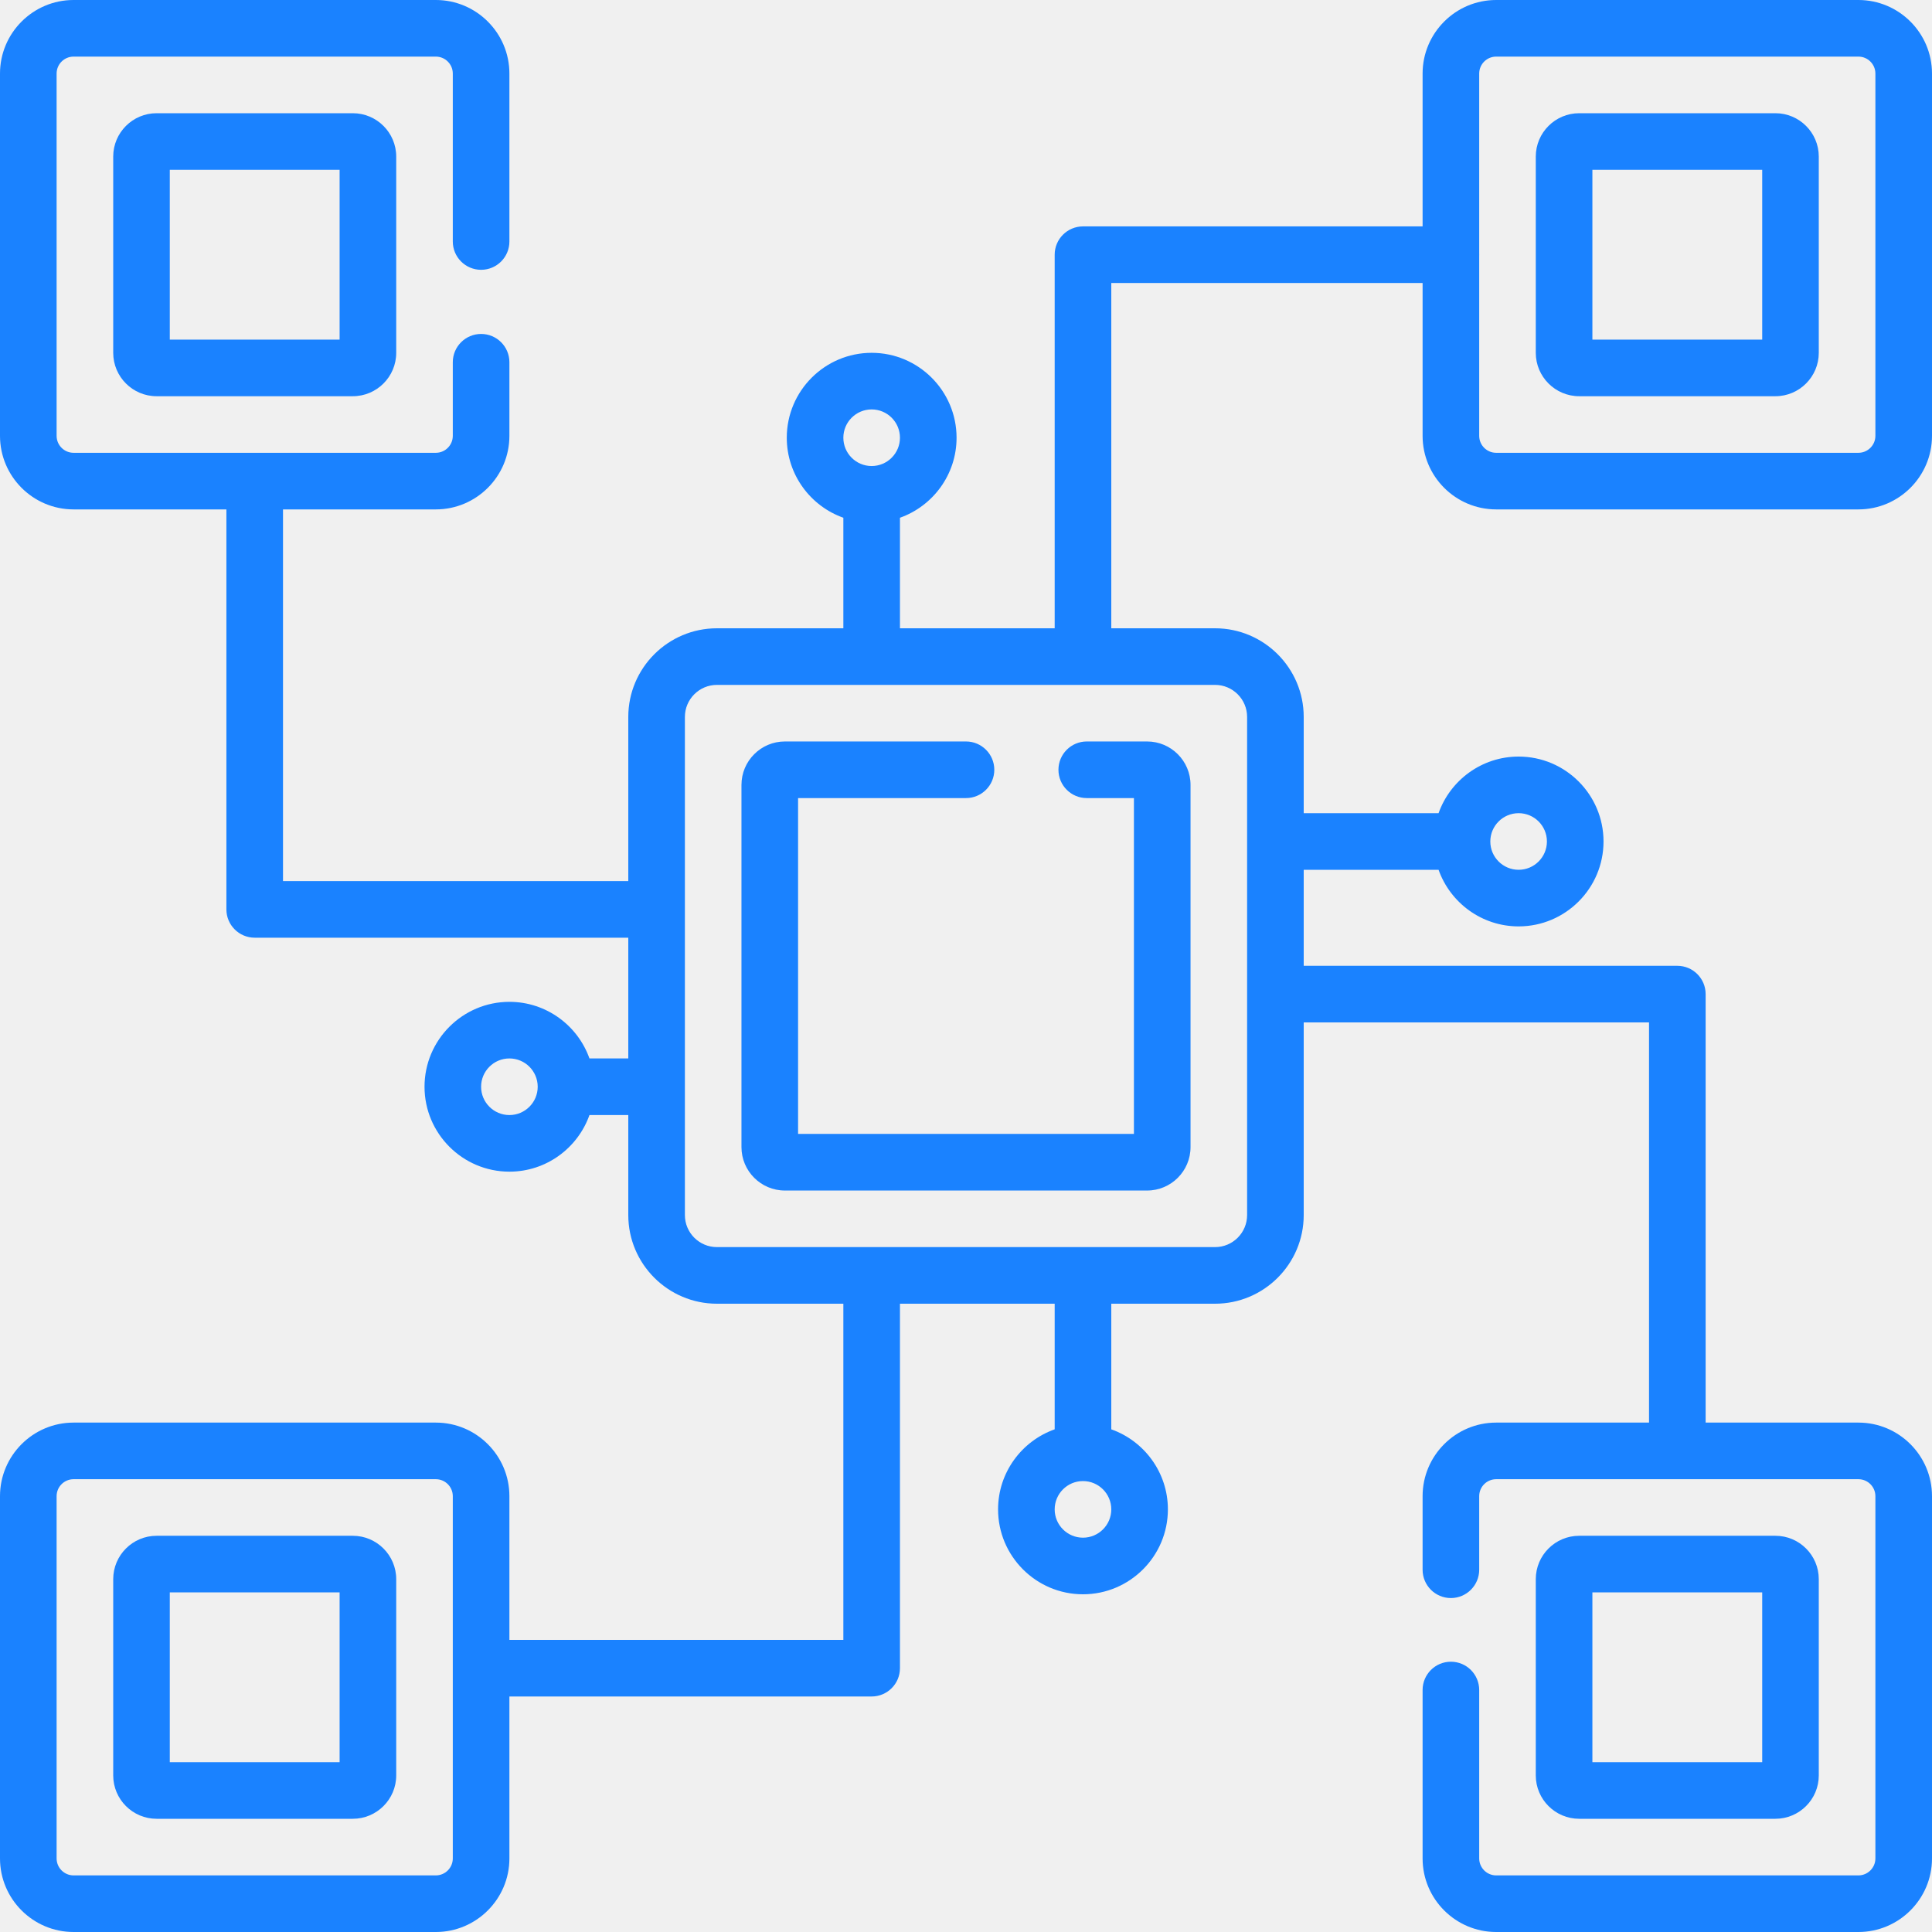
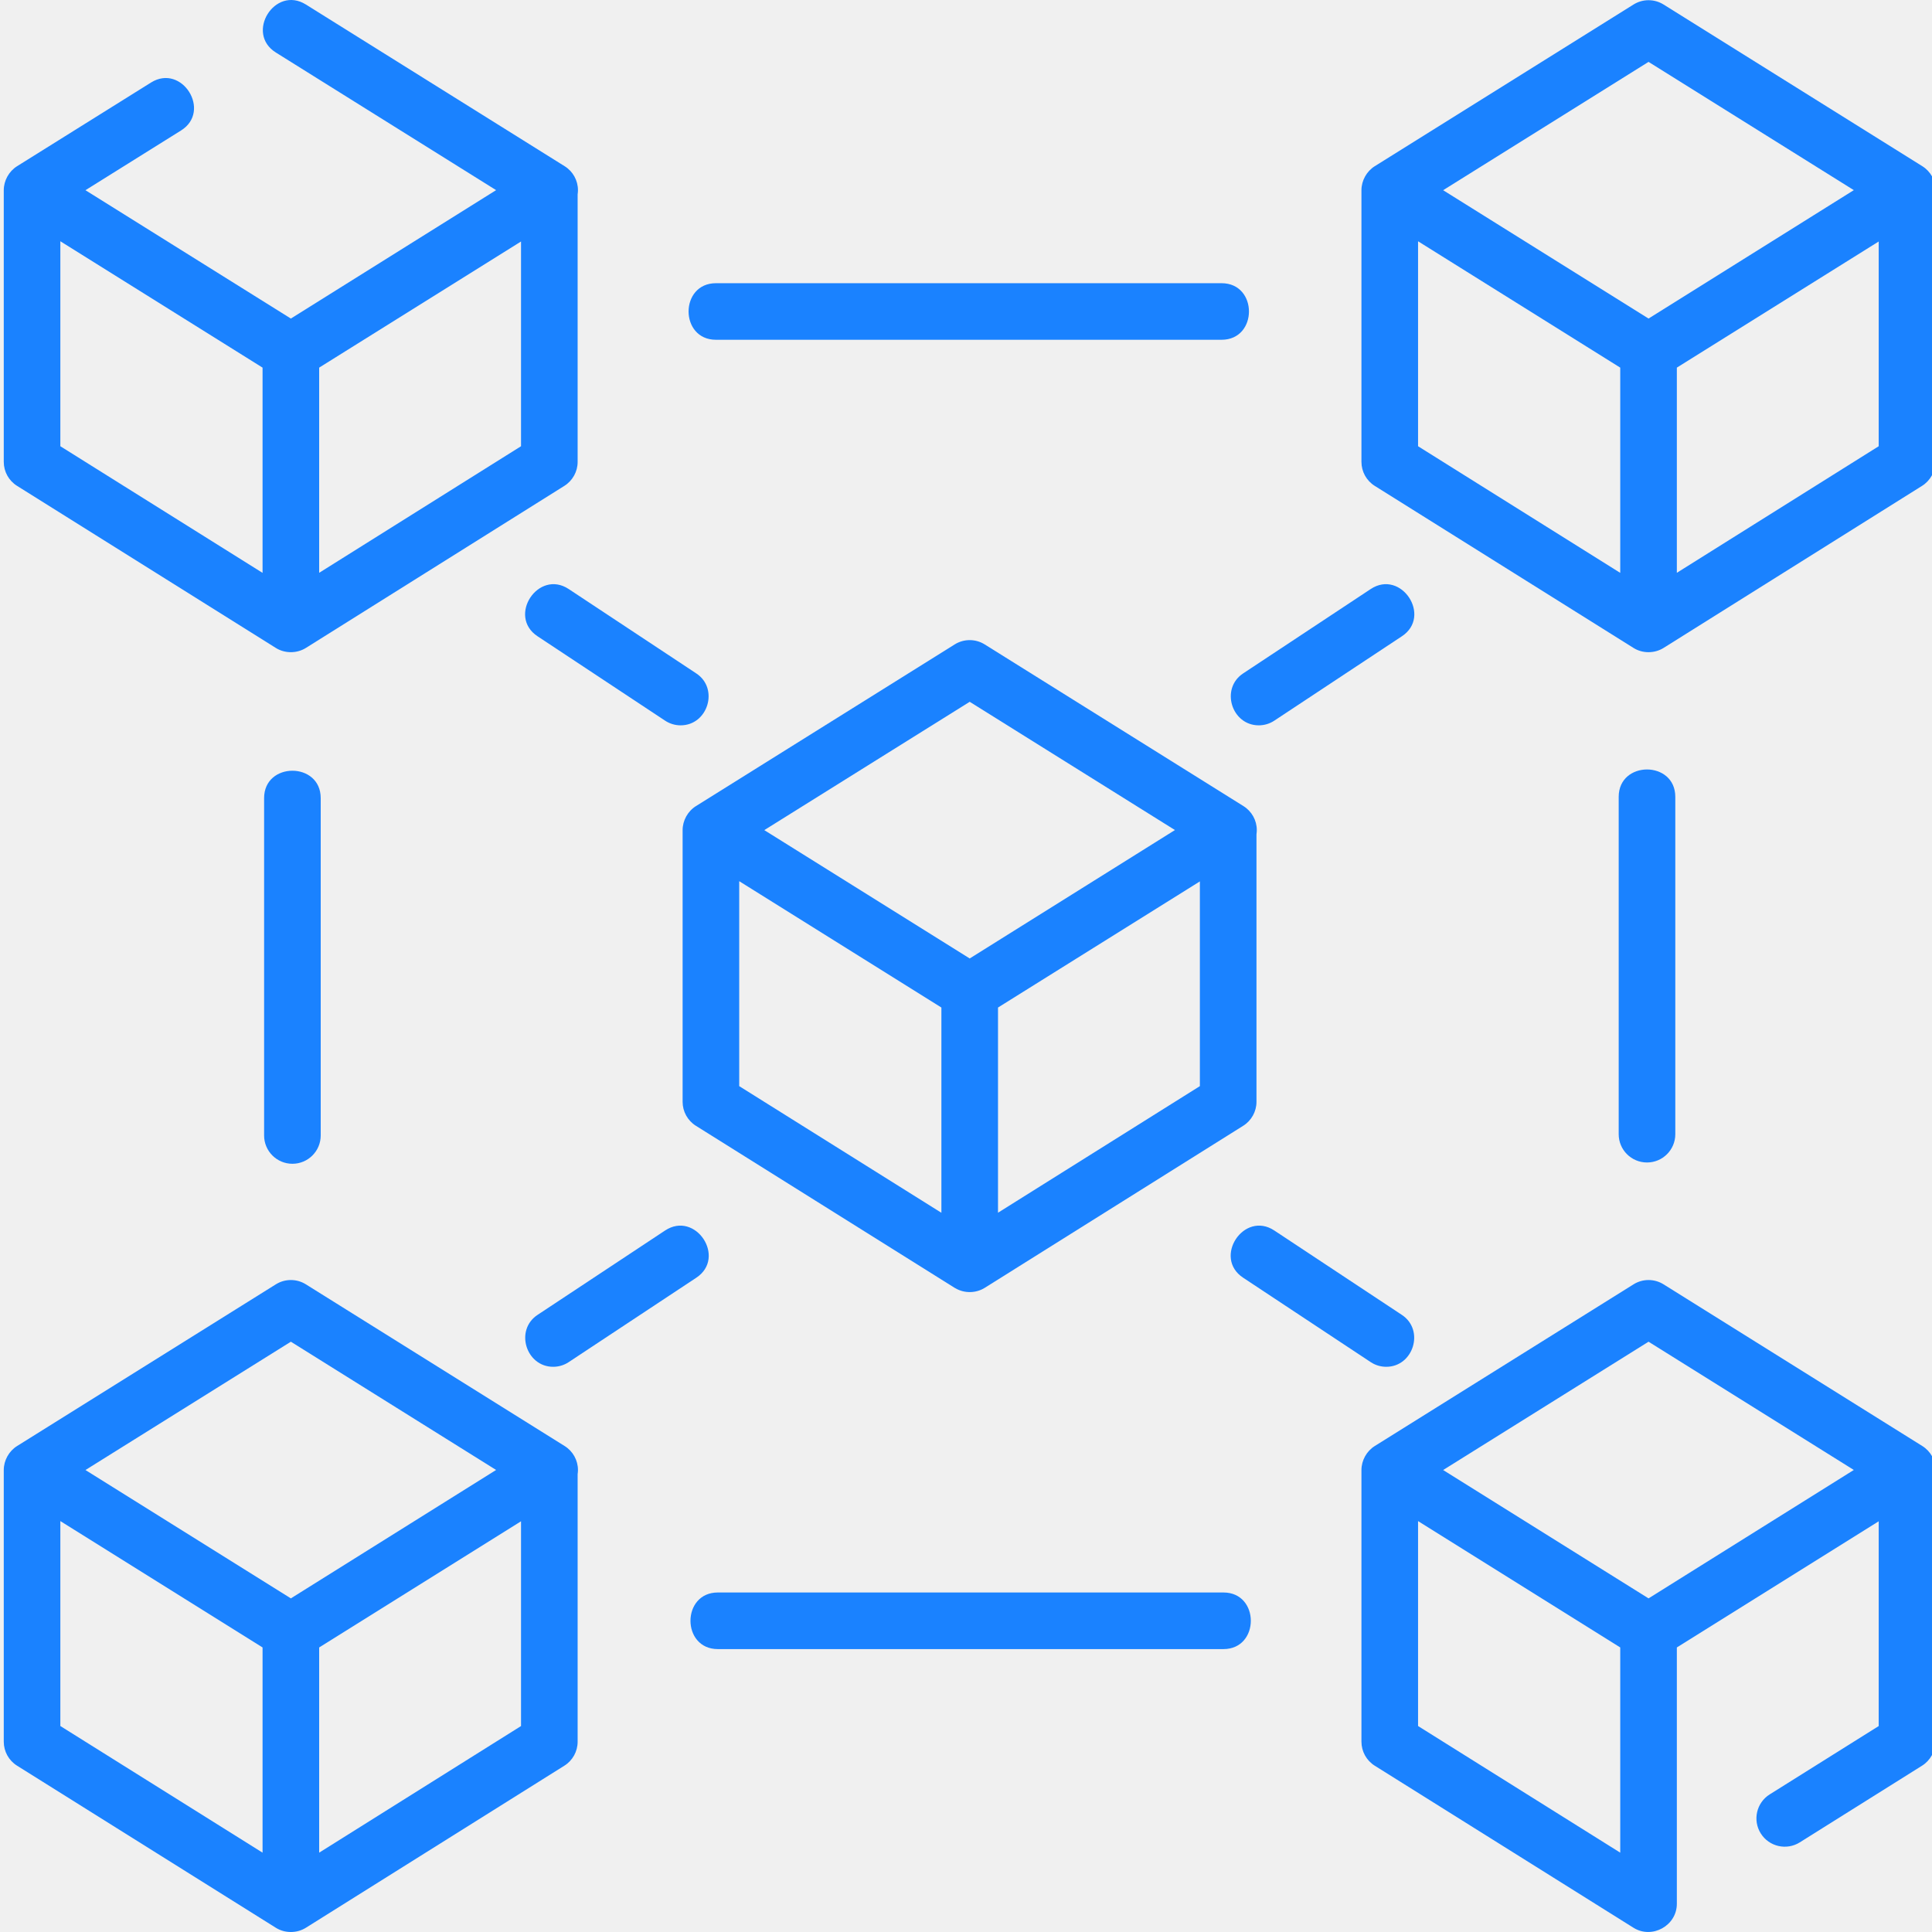
<svg xmlns="http://www.w3.org/2000/svg" width="60" height="60" viewBox="0 0 60 60" fill="none">
-   <path d="M32.871 23.906C32.871 24.392 33.265 24.785 33.75 24.785H35.215V35.215H24.785V24.785H30C30.485 24.785 30.879 24.392 30.879 23.906C30.879 23.421 30.485 23.027 30 23.027H24.375C23.632 23.027 23.027 23.632 23.027 24.375V35.625C23.027 36.368 23.632 36.973 24.375 36.973H35.625C36.368 36.973 36.973 36.368 36.973 35.625V24.375C36.973 23.632 36.368 23.027 35.625 23.027H33.75C33.265 23.027 32.871 23.421 32.871 23.906Z" fill="#1A82FF" />
-   <path d="M4.863 3.516C4.12 3.516 3.516 4.12 3.516 4.863V10.957C3.516 11.7 4.12 12.305 4.863 12.305H10.957C11.7 12.305 12.305 11.7 12.305 10.957V4.863C12.305 4.12 11.7 3.516 10.957 3.516H4.863ZM10.547 10.547H5.273V5.273H10.547V10.547Z" fill="#1A82FF" />
-   <path d="M10.957 47.695H4.863C4.12 47.695 3.516 48.3 3.516 49.043V55.137C3.516 55.88 4.12 56.484 4.863 56.484H10.957C11.7 56.484 12.305 55.88 12.305 55.137V49.043C12.305 48.3 11.7 47.695 10.957 47.695ZM10.547 54.727H5.273V49.453H10.547V54.727Z" fill="#1A82FF" />
-   <path d="M46.465 15.82H57.715C58.975 15.82 60 14.795 60 13.535V2.285C60 1.025 58.975 0 57.715 0H46.465C45.205 0 44.18 1.025 44.18 2.285V7.031H33.633C33.148 7.031 32.754 7.425 32.754 7.91V19.512H27.949V16.079C28.972 15.716 29.707 14.739 29.707 13.594C29.707 12.14 28.524 10.957 27.07 10.957C25.616 10.957 24.434 12.14 24.434 13.594C24.434 14.739 25.168 15.716 26.191 16.079V19.512H22.265C20.747 19.512 19.512 20.747 19.512 22.265V27.363H8.789V15.82H13.535C14.795 15.82 15.82 14.795 15.82 13.535V11.25C15.82 10.765 15.427 10.371 14.941 10.371C14.456 10.371 14.062 10.765 14.062 11.25V13.535C14.062 13.826 13.826 14.062 13.535 14.062H2.285C1.994 14.062 1.758 13.826 1.758 13.535V2.285C1.758 1.994 1.994 1.758 2.285 1.758H13.535C13.826 1.758 14.062 1.994 14.062 2.285V7.5C14.062 7.985 14.456 8.379 14.941 8.379C15.427 8.379 15.82 7.985 15.82 7.5V2.285C15.82 1.025 14.795 0 13.535 0H2.285C1.025 0 0 1.025 0 2.285V13.535C0 14.795 1.025 15.82 2.285 15.82H7.031V28.242C7.031 28.727 7.425 29.121 7.91 29.121H19.512V32.871H18.306C17.943 31.848 16.966 31.113 15.82 31.113C14.367 31.113 13.184 32.296 13.184 33.75C13.184 35.204 14.367 36.387 15.82 36.387C16.966 36.387 17.943 35.652 18.306 34.629H19.512V37.735C19.512 39.253 20.747 40.488 22.265 40.488H26.191V50.928H15.82V46.465C15.82 45.205 14.795 44.18 13.535 44.18H2.285C1.025 44.18 0 45.205 0 46.465V57.715C0 58.975 1.025 60 2.285 60H13.535C14.795 60 15.82 58.975 15.82 57.715V52.686H27.07C27.555 52.686 27.949 52.292 27.949 51.807V40.488H32.754V44.389C31.731 44.752 30.996 45.729 30.996 46.875C30.996 48.329 32.179 49.512 33.633 49.512C35.087 49.512 36.27 48.329 36.27 46.875C36.27 45.729 35.535 44.752 34.512 44.389V40.488H37.735C39.253 40.488 40.488 39.253 40.488 37.735V31.752H51.212V44.18H46.465C45.205 44.18 44.18 45.205 44.18 46.465V48.75C44.18 49.235 44.573 49.629 45.059 49.629C45.544 49.629 45.938 49.235 45.938 48.75V46.465C45.938 46.174 46.174 45.938 46.465 45.938H57.715C58.005 45.938 58.242 46.174 58.242 46.465V57.715C58.242 58.005 58.005 58.242 57.715 58.242H46.465C46.174 58.242 45.938 58.005 45.938 57.715V52.485C45.938 52 45.544 51.606 45.059 51.606C44.573 51.606 44.18 52 44.18 52.485V57.715C44.18 58.975 45.205 60 46.465 60H57.715C58.975 60 60 58.975 60 57.715V46.465C60 45.205 58.975 44.18 57.715 44.18H52.97V30.873C52.97 30.388 52.576 29.994 52.091 29.994H40.488V27.012H44.676C45.039 28.035 46.016 28.77 47.162 28.77C48.616 28.77 49.799 27.587 49.799 26.133C49.799 24.679 48.616 23.496 47.162 23.496C46.016 23.496 45.039 24.231 44.676 25.254H40.488V22.265C40.488 20.747 39.253 19.512 37.735 19.512H34.512V8.789H44.18V13.535C44.18 14.795 45.205 15.82 46.465 15.82ZM27.07 12.715C27.555 12.715 27.949 13.109 27.949 13.594C27.949 14.079 27.555 14.473 27.07 14.473C26.585 14.473 26.191 14.079 26.191 13.594C26.191 13.109 26.585 12.715 27.07 12.715ZM15.82 34.629C15.335 34.629 14.941 34.235 14.941 33.75C14.941 33.265 15.335 32.871 15.82 32.871C16.305 32.871 16.699 33.265 16.699 33.75C16.699 34.235 16.305 34.629 15.82 34.629ZM14.062 57.715C14.062 58.005 13.826 58.242 13.535 58.242H2.285C1.994 58.242 1.758 58.005 1.758 57.715V46.465C1.758 46.174 1.994 45.938 2.285 45.938H13.535C13.826 45.938 14.062 46.174 14.062 46.465V57.715ZM33.633 47.754C33.148 47.754 32.754 47.36 32.754 46.875C32.754 46.39 33.148 45.996 33.633 45.996C34.118 45.996 34.512 46.39 34.512 46.875C34.512 47.36 34.118 47.754 33.633 47.754ZM47.162 25.254C47.647 25.254 48.041 25.648 48.041 26.133C48.041 26.618 47.647 27.012 47.162 27.012C46.677 27.012 46.283 26.618 46.283 26.133C46.283 25.648 46.677 25.254 47.162 25.254ZM38.73 22.265V37.735C38.73 38.284 38.284 38.73 37.735 38.73H22.265C21.716 38.73 21.27 38.284 21.27 37.735V22.265C21.27 21.716 21.716 21.27 22.265 21.27H37.735C38.284 21.27 38.73 21.716 38.73 22.265ZM46.465 1.758H57.715C58.005 1.758 58.242 1.994 58.242 2.285V13.535C58.242 13.826 58.005 14.062 57.715 14.062H46.465C46.174 14.062 45.938 13.826 45.938 13.535V7.933C45.938 7.925 45.939 7.918 45.939 7.91C45.939 7.902 45.938 7.895 45.938 7.887V2.285C45.938 1.994 46.174 1.758 46.465 1.758Z" fill="#1A82FF" />
-   <path d="M49.043 12.305H55.137C55.88 12.305 56.484 11.7 56.484 10.957V4.863C56.484 4.12 55.88 3.516 55.137 3.516H49.043C48.3 3.516 47.695 4.12 47.695 4.863V10.957C47.695 11.7 48.3 12.305 49.043 12.305ZM49.453 5.273H54.727V10.547H49.453V5.273Z" fill="#1A82FF" />
-   <path d="M55.137 56.484C55.88 56.484 56.484 55.88 56.484 55.137V49.043C56.484 48.3 55.88 47.695 55.137 47.695H49.043C48.3 47.695 47.695 48.3 47.695 49.043V55.137C47.695 55.88 48.3 56.484 49.043 56.484H55.137ZM49.453 49.453H54.727V54.727H49.453V49.453Z" fill="#1A82FF" />
+   <g clip-path="url(#clip0_194_92808)">
+     <path d="M29.669 40.006C29.947 40.171 30.307 40.167 30.582 39.995L38.609 34.962C38.865 34.801 39.021 34.52 39.021 34.218V25.91C39.027 25.867 39.031 25.824 39.031 25.78C39.031 25.477 38.875 25.196 38.618 25.035L30.581 20.013C30.296 19.835 29.934 19.835 29.649 20.013L21.612 25.035C21.358 25.194 21.199 25.483 21.199 25.782V34.218C21.199 34.52 21.355 34.802 21.611 34.962L29.649 39.996C29.655 39.999 29.662 40.002 29.669 40.006V40.006ZM30.994 37.662V31.29L37.263 27.373V33.731L30.994 37.662ZM30.115 21.795L36.489 25.778L30.115 29.766L23.736 25.78L30.115 21.795ZM22.957 27.366L29.236 31.29V37.664L22.957 33.731V27.366Z" fill="#1A82FF" />
+     <path d="M0.53 15.089L8.567 20.123C8.847 20.298 9.22 20.298 9.5 20.122L17.527 15.089C17.783 14.928 17.939 14.647 17.939 14.345V6.036C17.945 5.994 17.949 5.951 17.949 5.907C17.949 5.604 17.793 5.322 17.536 5.162L9.499 0.14C8.538 -0.461 7.606 1.03 8.567 1.631L15.407 5.905L9.033 9.893L2.654 5.907L5.621 4.053C6.583 3.453 5.651 1.962 4.69 2.563L0.53 5.162C0.277 5.32 0.117 5.609 0.117 5.907V14.345C0.117 14.647 0.273 14.929 0.53 15.089V15.089ZM1.874 7.493L2.014 7.58L8.154 11.417V17.791L1.874 13.858V7.493ZM9.912 17.789V11.417L16.181 7.5V13.858L9.912 17.789Z" fill="#1A82FF" />
+     <path d="M42.693 15.089L50.731 20.123C51.011 20.299 51.384 20.297 51.664 20.122L59.691 15.089C59.947 14.928 60.103 14.647 60.103 14.345V6.037C60.109 5.994 60.113 5.951 60.113 5.907C60.113 5.604 59.957 5.323 59.7 5.162L51.663 0.14C51.378 -0.038 51.016 -0.038 50.731 0.14L42.694 5.162C42.441 5.32 42.281 5.609 42.281 5.907V14.345C42.281 14.647 42.437 14.929 42.693 15.089V15.089ZM44.039 7.493L50.318 11.417V17.791L44.039 13.858V7.493ZM52.076 17.789V11.417L58.345 7.5V13.858L52.076 17.789ZM51.197 1.922L57.572 5.905L51.197 9.893L44.818 5.907L51.197 1.922Z" fill="#1A82FF" />
+     <path d="M17.536 44.908L9.499 39.886C9.214 39.708 8.852 39.708 8.567 39.886L0.53 44.908C0.277 45.066 0.117 45.355 0.117 45.653V54.09C0.117 54.393 0.273 54.675 0.53 54.835L8.567 59.869C8.847 60.044 9.22 60.044 9.5 59.868L17.527 54.835C17.784 54.674 17.939 54.393 17.939 54.09V45.782C17.945 45.74 17.949 45.697 17.949 45.653C17.949 45.35 17.793 45.069 17.536 44.908ZM9.033 41.668L15.407 45.651L9.033 49.639L2.654 45.653L9.033 41.668ZM1.874 47.239L2.014 47.326L8.154 51.163V57.536L1.874 53.603V47.239ZM9.912 57.536V51.163L16.181 47.245V53.604L9.912 57.536Z" fill="#1A82FF" />
+     <path d="M59.7 44.908L51.663 39.886C51.378 39.708 51.016 39.708 50.731 39.886L42.694 44.908C42.441 45.066 42.281 45.355 42.281 45.653V54.09C42.281 54.393 42.437 54.675 42.693 54.835L50.731 59.869C51.305 60.227 52.076 59.806 52.076 59.124V51.163L58.345 47.245V53.604L54.959 55.727C54.548 55.985 54.424 56.528 54.682 56.939C54.94 57.35 55.482 57.474 55.893 57.217L59.691 54.835C59.947 54.674 60.103 54.393 60.103 54.09V45.783C60.109 45.74 60.113 45.697 60.113 45.653C60.113 45.35 59.957 45.069 59.7 44.908V44.908ZM51.197 41.668L57.572 45.651L51.197 49.639L44.818 45.653L51.197 41.668ZM44.039 47.239L50.318 51.163V57.536L44.039 53.603V47.239Z" fill="#1A82FF" />
+     <path d="M22.235 10.552H37.937C39.071 10.552 39.071 8.795 37.937 8.795H22.235C21.101 8.795 21.101 10.552 22.235 10.552Z" fill="#1A82FF" />
+     <path d="M37.995 49.456H22.293C21.16 49.456 21.16 51.214 22.293 51.214H37.995C39.129 51.214 39.129 49.456 37.995 49.456Z" fill="#1A82FF" />
+     <path d="M50.27 24.747V35.224C50.27 35.709 50.663 36.102 51.149 36.102C51.634 36.102 52.028 35.709 52.028 35.224V24.747C52.028 23.613 50.27 23.613 50.27 24.747V24.747Z" fill="#1A82FF" />
+     <path d="M8.202 24.786V35.263C8.202 35.748 8.596 36.142 9.081 36.142C9.567 36.142 9.96 35.748 9.96 35.263V24.786C9.96 23.652 8.202 23.652 8.202 24.786Z" fill="#1A82FF" />
+     <path d="M42.567 18.294L38.606 20.914C37.892 21.387 38.248 22.526 39.092 22.526C39.258 22.526 39.427 22.479 39.576 22.38L43.537 19.76C44.482 19.135 43.512 17.668 42.567 18.294Z" fill="#1A82FF" />
+     <path d="M20.654 22.38C20.803 22.479 20.971 22.526 21.138 22.526C21.981 22.526 22.338 21.387 21.624 20.914L17.663 18.294C16.718 17.668 15.748 19.135 16.694 19.76L20.654 22.38Z" fill="#1A82FF" />
+     <path d="M17.179 42.447C17.346 42.447 17.514 42.4 17.663 42.301L21.624 39.681C22.57 39.056 21.6 37.589 20.654 38.215L16.694 40.835C15.979 41.307 16.336 42.447 17.179 42.447V42.447Z" fill="#1A82FF" />
+     <path d="M38.606 39.68L42.567 42.301C42.716 42.4 42.884 42.447 43.051 42.447C43.894 42.447 44.251 41.307 43.536 40.835L39.576 38.215C38.631 37.589 37.661 39.055 38.606 39.68Z" fill="#1A82FF" />
+   </g>
+   <defs>
+     <clipPath id="clip0_194_92808">
+       <rect width="60" height="60" fill="white" />
+     </clipPath>
+   </defs>
</svg>
